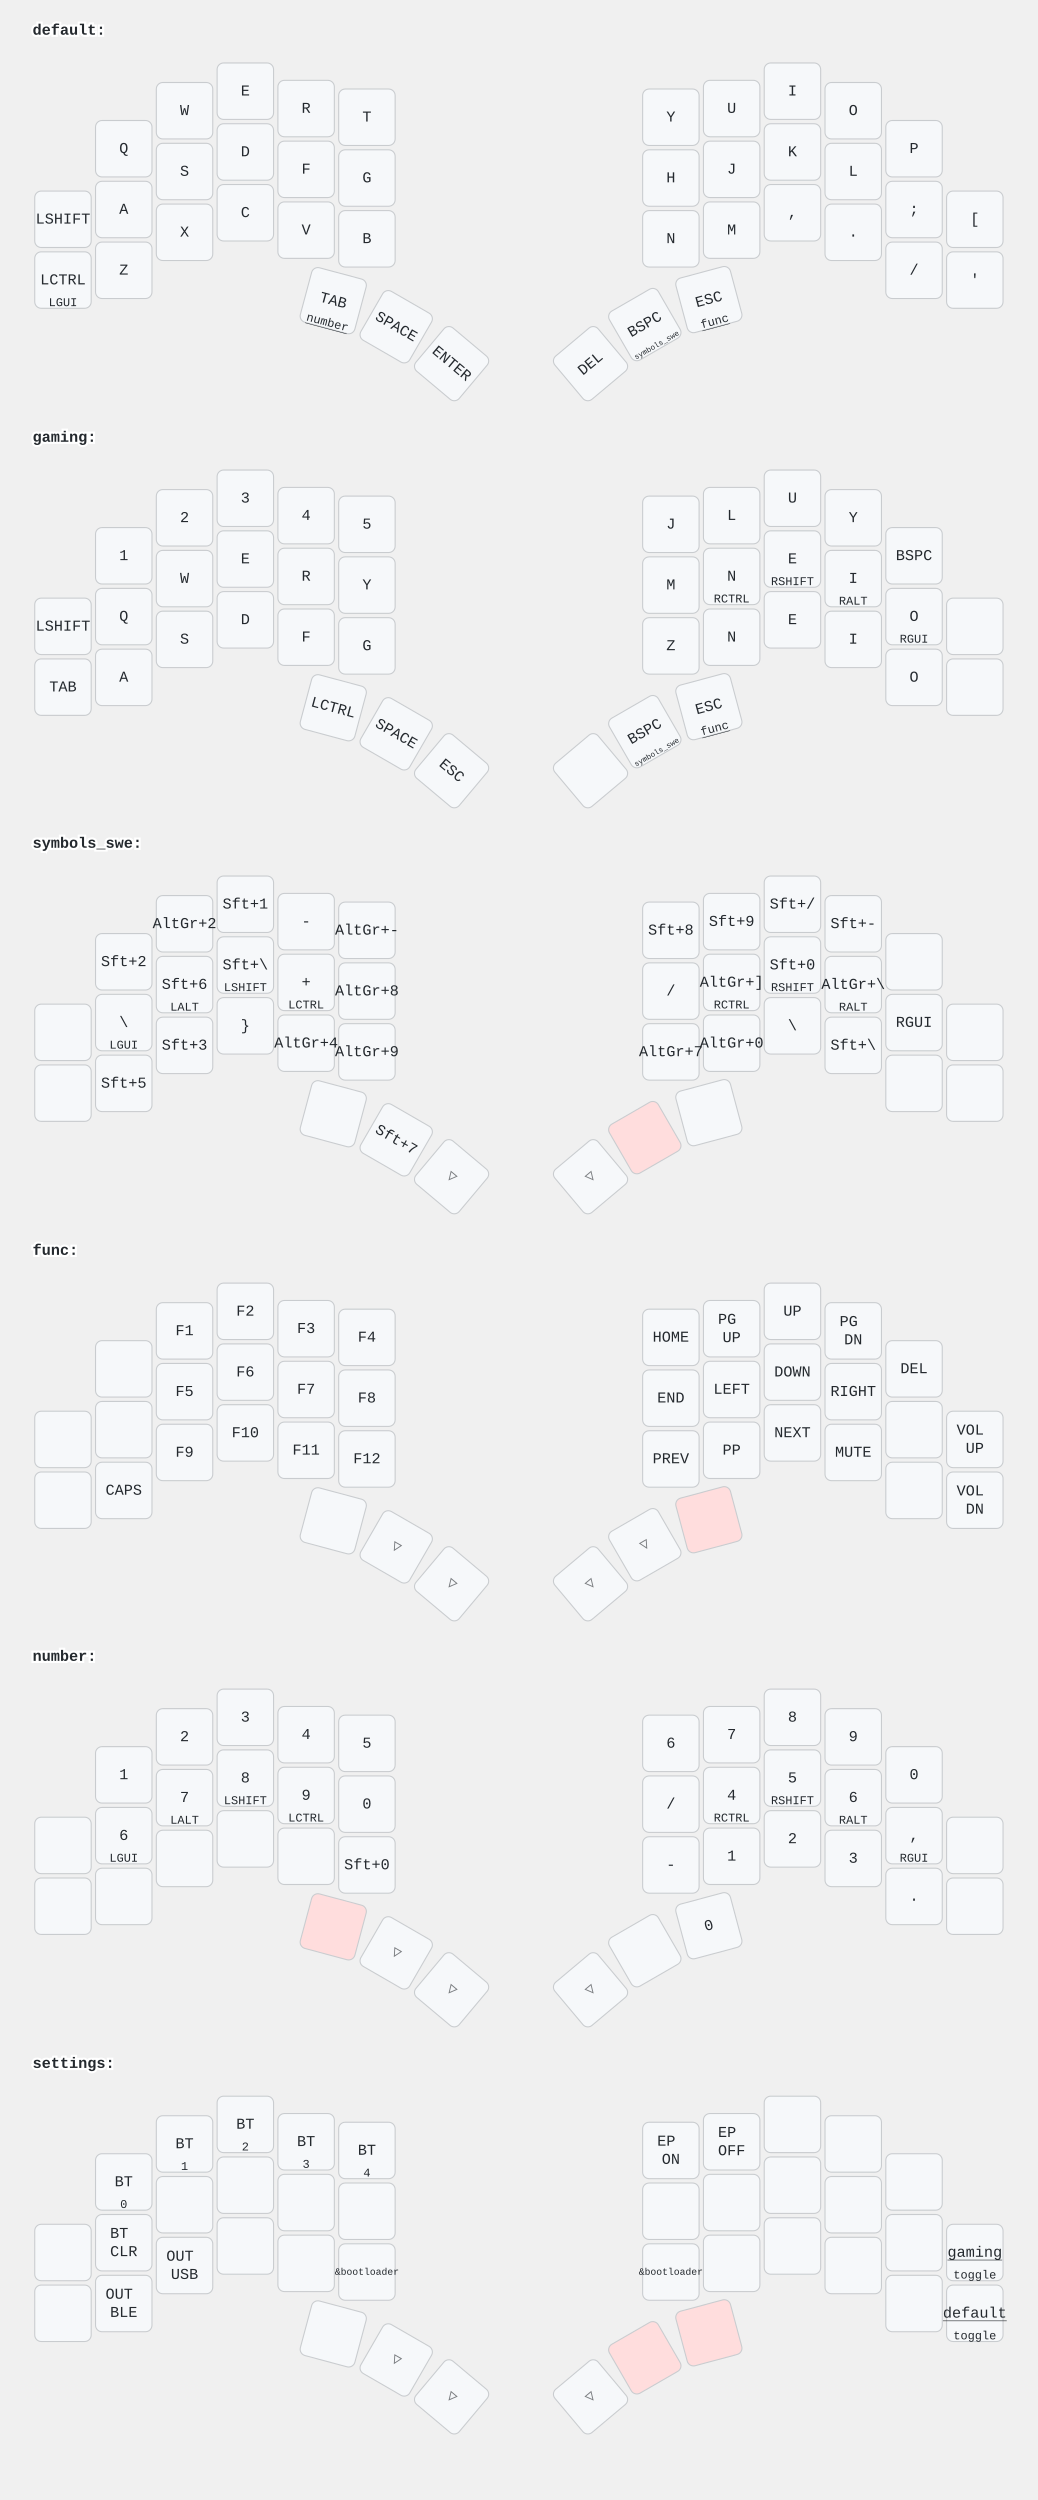
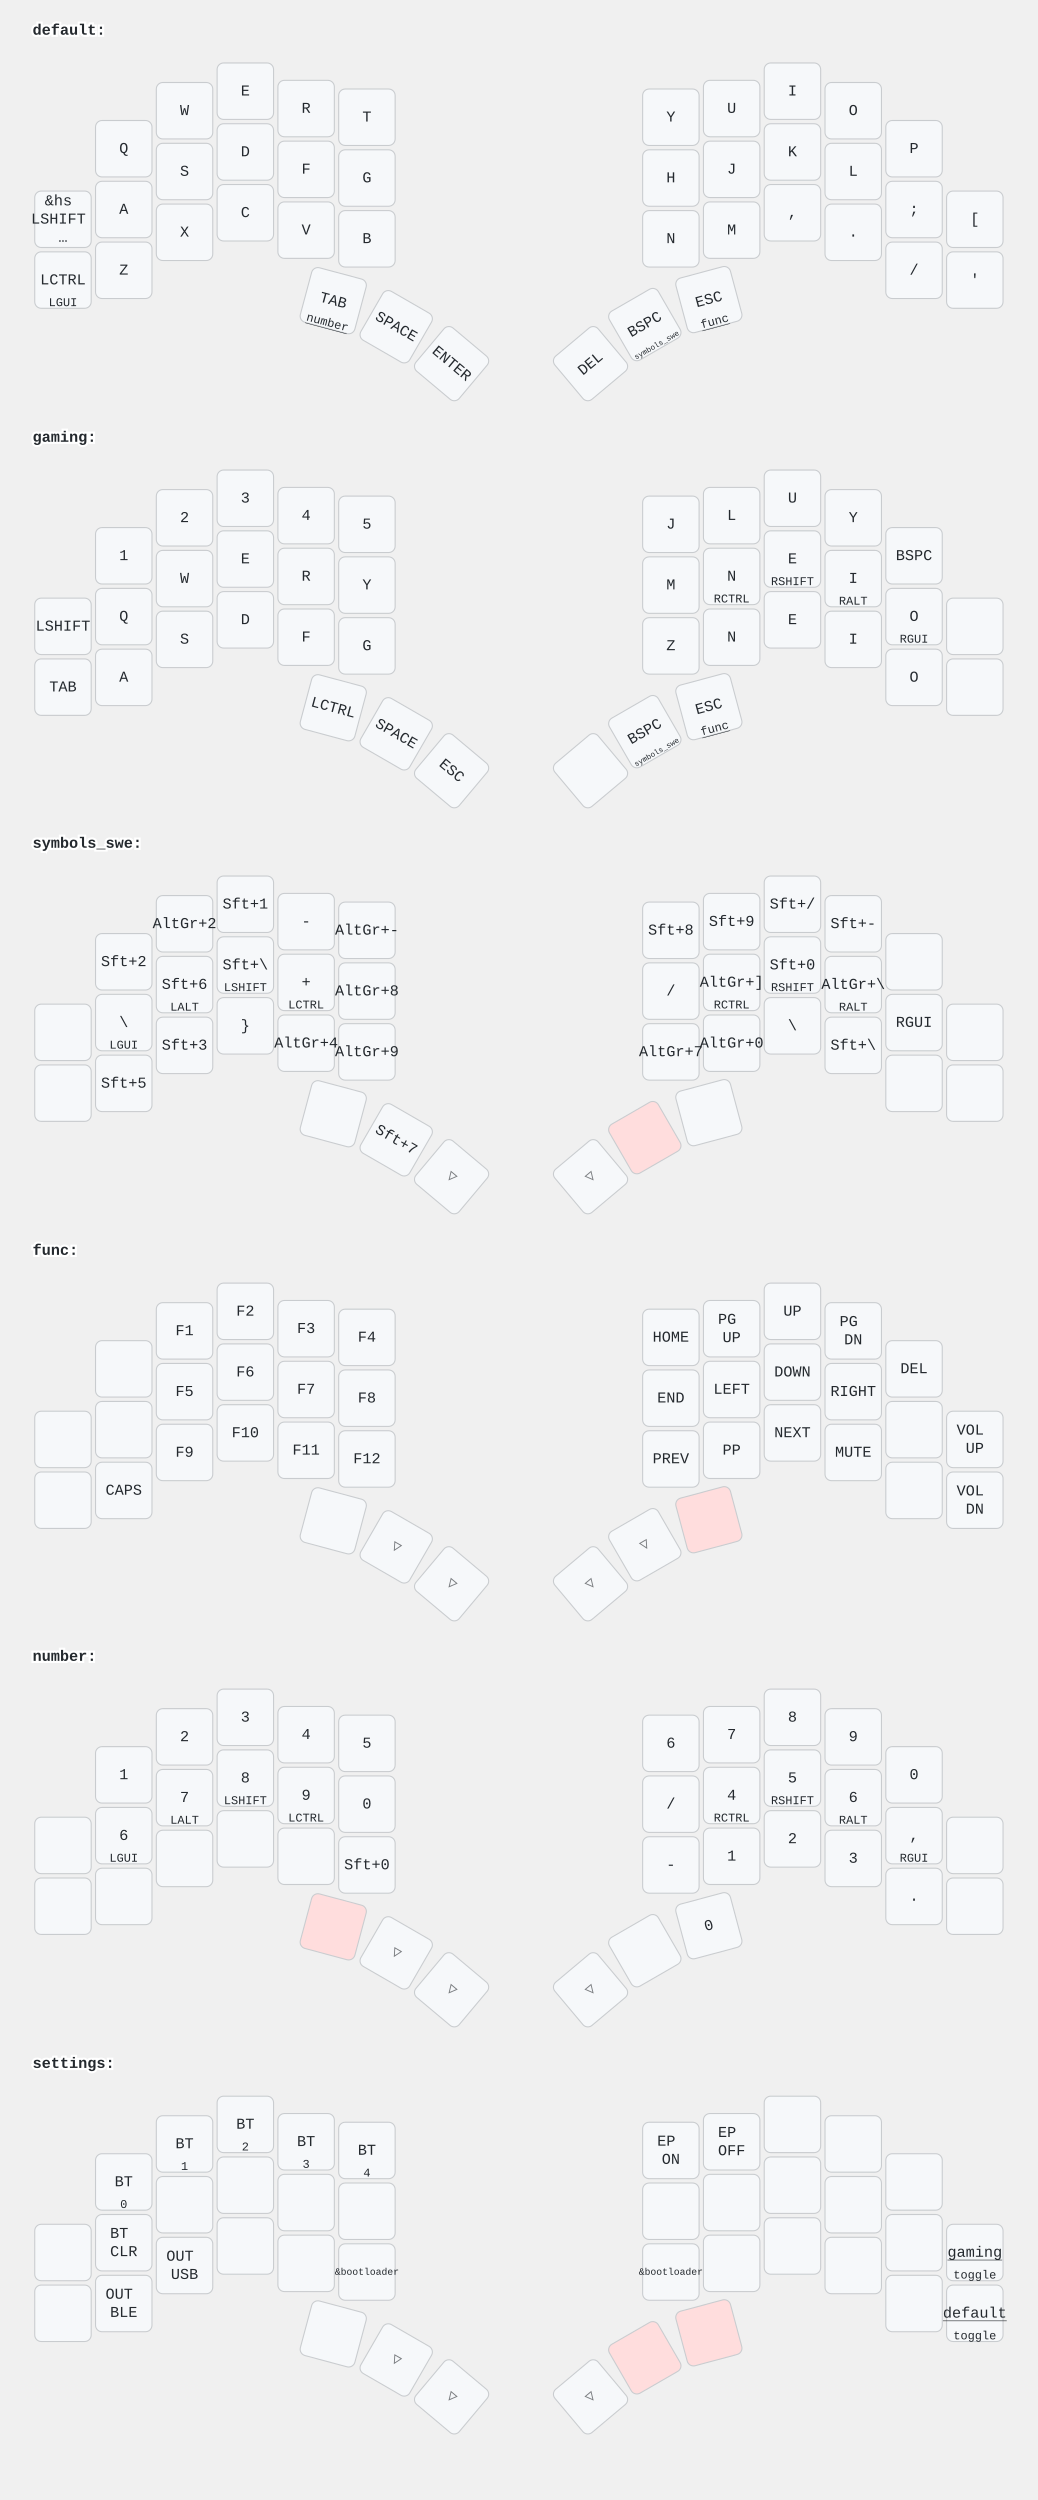
<svg xmlns="http://www.w3.org/2000/svg" width="956" height="2303" viewBox="0 0 956 2303" class="keymap">
  <style>/* inherit to force styles through use tags */
svg path {
    fill: inherit;
}

/* font and background color specifications */
svg.keymap {
    font-family: SFMono-Regular,Consolas,Liberation Mono,Menlo,monospace;
    font-size: 14px;
    font-kerning: normal;
    text-rendering: optimizeLegibility;
    fill: #24292e;
}

/* default key styling */
rect.key {
    fill: #f6f8fa;
}

rect.key, rect.combo {
    stroke: #c9cccf;
    stroke-width: 1;
}

/* default key side styling, only used is draw_key_sides is set */
rect.side {
    filter: brightness(90%);
}

/* color accent for combo boxes */
rect.combo, rect.combo-separate {
    fill: #cdf;
}

/* color accent for held keys */
rect.held, rect.combo.held {
    fill: #fdd;
}

/* color accent for ghost (optional) keys */
rect.ghost, rect.combo.ghost {
    stroke-dasharray: 4, 4;
    stroke-width: 2;
}

text {
    text-anchor: middle;
    dominant-baseline: middle;
}

/* styling for layer labels */
text.label {
    font-weight: bold;
    text-anchor: start;
    stroke: white;
    stroke-width: 4;
    paint-order: stroke;
}

/* styling for optional footer */
text.footer {
    text-anchor: end;
    dominant-baseline: auto;
    stroke: white;
    stroke-width: 4;
    paint-order: stroke;
}

/* styling for combo tap, and key non-tap label text */
text.combo, text.hold, text.shifted, text.left, text.right {
    font-size: 11px;
}

text.hold {
    text-anchor: middle;
    dominant-baseline: auto;
}

text.shifted {
    text-anchor: middle;
    dominant-baseline: hanging;
}

text.left {
    text-anchor: start;
}

text.right {
    text-anchor: end;
}

text.layer-activator {
    text-decoration: underline;
}

/* styling for hold/shifted label text in combo box */
text.combo.hold, text.combo.shifted, text.combo.left, text.combo.right {
    font-size: 8px;
}

/* lighter symbol for transparent keys */
text.trans {
    fill: #7b7e81;
}

/* styling for combo dendrons */
path.combo {
    stroke-width: 1;
    stroke: gray;
    fill: none;
}

/* Start Tabler Icons Cleanup */
/* cannot use height/width with glyphs */
.icon-tabler &gt; path {
    fill: inherit;
    stroke: inherit;
    stroke-width: 2;
}
/* hide tabler's default box */
.icon-tabler &gt; path[stroke="none"][fill="none"] {
    visibility: hidden;
}
/* End Tabler Icons Cleanup */
</style>
  <g transform="translate(30, 0)" class="layer-default">
    <text x="0" y="28" class="label" id="default">default:</text>
    <g transform="translate(0, 56)">
      <g transform="translate(84, 81)" class="key keypos-0">
        <rect rx="6" ry="6" x="-26" y="-26" width="52" height="52" class="key" />
        <text x="0" y="0" class="key tap">Q</text>
      </g>
      <g transform="translate(140, 46)" class="key keypos-1">
        <rect rx="6" ry="6" x="-26" y="-26" width="52" height="52" class="key" />
        <text x="0" y="0" class="key tap">W</text>
      </g>
      <g transform="translate(196, 28)" class="key keypos-2">
        <rect rx="6" ry="6" x="-26" y="-26" width="52" height="52" class="key" />
        <text x="0" y="0" class="key tap">E</text>
      </g>
      <g transform="translate(252, 44)" class="key keypos-3">
        <rect rx="6" ry="6" x="-26" y="-26" width="52" height="52" class="key" />
        <text x="0" y="0" class="key tap">R</text>
      </g>
      <g transform="translate(308, 52)" class="key keypos-4">
        <rect rx="6" ry="6" x="-26" y="-26" width="52" height="52" class="key" />
        <text x="0" y="0" class="key tap">T</text>
      </g>
      <g transform="translate(588, 52)" class="key keypos-5">
        <rect rx="6" ry="6" x="-26" y="-26" width="52" height="52" class="key" />
        <text x="0" y="0" class="key tap">Y</text>
      </g>
      <g transform="translate(644, 44)" class="key keypos-6">
        <rect rx="6" ry="6" x="-26" y="-26" width="52" height="52" class="key" />
        <text x="0" y="0" class="key tap">U</text>
      </g>
      <g transform="translate(700, 28)" class="key keypos-7">
        <rect rx="6" ry="6" x="-26" y="-26" width="52" height="52" class="key" />
        <text x="0" y="0" class="key tap">I</text>
      </g>
      <g transform="translate(756, 46)" class="key keypos-8">
        <rect rx="6" ry="6" x="-26" y="-26" width="52" height="52" class="key" />
        <text x="0" y="0" class="key tap">O</text>
      </g>
      <g transform="translate(812, 81)" class="key keypos-9">
        <rect rx="6" ry="6" x="-26" y="-26" width="52" height="52" class="key" />
        <text x="0" y="0" class="key tap">P</text>
      </g>
      <g transform="translate(28, 146)" class="key keypos-10">
        <rect rx="6" ry="6" x="-26" y="-26" width="52" height="52" class="key" />
-         <text x="0" y="0" class="key tap">LSHIFT</text>
+         <text x="0" y="0" class="key tap">
+           <tspan x="0" dy="-1.2em">&amp;hs</tspan>
+           <tspan x="0" dy="1.2em">LSHIFT</tspan>
+           <tspan x="0" dy="1.2em">…</tspan>
+         </text>
      </g>
      <g transform="translate(84, 137)" class="key keypos-11">
        <rect rx="6" ry="6" x="-26" y="-26" width="52" height="52" class="key" />
        <text x="0" y="0" class="key tap">A</text>
      </g>
      <g transform="translate(140, 102)" class="key keypos-12">
        <rect rx="6" ry="6" x="-26" y="-26" width="52" height="52" class="key" />
        <text x="0" y="0" class="key tap">S</text>
      </g>
      <g transform="translate(196, 84)" class="key keypos-13">
        <rect rx="6" ry="6" x="-26" y="-26" width="52" height="52" class="key" />
        <text x="0" y="0" class="key tap">D</text>
      </g>
      <g transform="translate(252, 100)" class="key keypos-14">
        <rect rx="6" ry="6" x="-26" y="-26" width="52" height="52" class="key" />
        <text x="0" y="0" class="key tap">F</text>
      </g>
      <g transform="translate(308, 108)" class="key keypos-15">
        <rect rx="6" ry="6" x="-26" y="-26" width="52" height="52" class="key" />
        <text x="0" y="0" class="key tap">G</text>
      </g>
      <g transform="translate(588, 108)" class="key keypos-16">
        <rect rx="6" ry="6" x="-26" y="-26" width="52" height="52" class="key" />
        <text x="0" y="0" class="key tap">H</text>
      </g>
      <g transform="translate(644, 100)" class="key keypos-17">
        <rect rx="6" ry="6" x="-26" y="-26" width="52" height="52" class="key" />
        <text x="0" y="0" class="key tap">J</text>
      </g>
      <g transform="translate(700, 84)" class="key keypos-18">
        <rect rx="6" ry="6" x="-26" y="-26" width="52" height="52" class="key" />
        <text x="0" y="0" class="key tap">K</text>
      </g>
      <g transform="translate(756, 102)" class="key keypos-19">
        <rect rx="6" ry="6" x="-26" y="-26" width="52" height="52" class="key" />
        <text x="0" y="0" class="key tap">L</text>
      </g>
      <g transform="translate(812, 137)" class="key keypos-20">
        <rect rx="6" ry="6" x="-26" y="-26" width="52" height="52" class="key" />
        <text x="0" y="0" class="key tap">;</text>
      </g>
      <g transform="translate(868, 146)" class="key keypos-21">
        <rect rx="6" ry="6" x="-26" y="-26" width="52" height="52" class="key" />
        <text x="0" y="0" class="key tap">[</text>
      </g>
      <g transform="translate(28, 202)" class="key keypos-22">
        <rect rx="6" ry="6" x="-26" y="-26" width="52" height="52" class="key" />
        <text x="0" y="0" class="key tap">LCTRL</text>
        <text x="0" y="24" class="key hold">LGUI</text>
      </g>
      <g transform="translate(84, 193)" class="key keypos-23">
        <rect rx="6" ry="6" x="-26" y="-26" width="52" height="52" class="key" />
        <text x="0" y="0" class="key tap">Z</text>
      </g>
      <g transform="translate(140, 158)" class="key keypos-24">
        <rect rx="6" ry="6" x="-26" y="-26" width="52" height="52" class="key" />
        <text x="0" y="0" class="key tap">X</text>
      </g>
      <g transform="translate(196, 140)" class="key keypos-25">
        <rect rx="6" ry="6" x="-26" y="-26" width="52" height="52" class="key" />
        <text x="0" y="0" class="key tap">C</text>
      </g>
      <g transform="translate(252, 156)" class="key keypos-26">
        <rect rx="6" ry="6" x="-26" y="-26" width="52" height="52" class="key" />
        <text x="0" y="0" class="key tap">V</text>
      </g>
      <g transform="translate(308, 164)" class="key keypos-27">
        <rect rx="6" ry="6" x="-26" y="-26" width="52" height="52" class="key" />
        <text x="0" y="0" class="key tap">B</text>
      </g>
      <g transform="translate(588, 164)" class="key keypos-28">
        <rect rx="6" ry="6" x="-26" y="-26" width="52" height="52" class="key" />
        <text x="0" y="0" class="key tap">N</text>
      </g>
      <g transform="translate(644, 156)" class="key keypos-29">
        <rect rx="6" ry="6" x="-26" y="-26" width="52" height="52" class="key" />
        <text x="0" y="0" class="key tap">M</text>
      </g>
      <g transform="translate(700, 140)" class="key keypos-30">
        <rect rx="6" ry="6" x="-26" y="-26" width="52" height="52" class="key" />
        <text x="0" y="0" class="key tap">,</text>
      </g>
      <g transform="translate(756, 158)" class="key keypos-31">
        <rect rx="6" ry="6" x="-26" y="-26" width="52" height="52" class="key" />
        <text x="0" y="0" class="key tap">.</text>
      </g>
      <g transform="translate(812, 193)" class="key keypos-32">
        <rect rx="6" ry="6" x="-26" y="-26" width="52" height="52" class="key" />
        <text x="0" y="0" class="key tap">/</text>
      </g>
      <g transform="translate(868, 202)" class="key keypos-33">
        <rect rx="6" ry="6" x="-26" y="-26" width="52" height="52" class="key" />
        <text x="0" y="0" class="key tap">'</text>
      </g>
      <g transform="translate(277, 221) rotate(15.0)" class="key keypos-34">
        <rect rx="6" ry="6" x="-26" y="-26" width="52" height="52" class="key" />
        <text x="0" y="0" class="key tap">TAB</text>
        <a href="#number">
          <text x="0" y="24" class="key hold layer-activator">number</text>
        </a>
      </g>
      <g transform="translate(335, 245) rotate(30.0)" class="key keypos-35">
        <rect rx="6" ry="6" x="-26" y="-26" width="52" height="52" class="key" />
        <text x="0" y="0" class="key tap">SPACE</text>
      </g>
      <g transform="translate(386, 279) rotate(40.0)" class="key keypos-36">
        <rect rx="6" ry="6" x="-26" y="-26" width="52" height="52" class="key" />
        <text x="0" y="0" class="key tap">ENTER</text>
      </g>
      <g transform="translate(514, 279) rotate(-40.0)" class="key keypos-37">
        <rect rx="6" ry="6" x="-26" y="-26" width="52" height="52" class="key" />
        <text x="0" y="0" class="key tap">DEL</text>
      </g>
      <g transform="translate(564, 243) rotate(-30.0)" class="key keypos-38">
        <rect rx="6" ry="6" x="-26" y="-26" width="52" height="52" class="key" />
        <text x="0" y="0" class="key tap">BSPC</text>
        <a href="#symbols_swe">
          <text x="0" y="24" class="key hold layer-activator">
            <tspan style="font-size: 64%">symbols_swe</tspan>
          </text>
        </a>
      </g>
      <g transform="translate(623, 220) rotate(-15.0)" class="key keypos-39">
        <rect rx="6" ry="6" x="-26" y="-26" width="52" height="52" class="key" />
        <text x="0" y="0" class="key tap">ESC</text>
        <a href="#func">
          <text x="0" y="24" class="key hold layer-activator">func</text>
        </a>
      </g>
    </g>
  </g>
  <g transform="translate(30, 375)" class="layer-gaming">
    <text x="0" y="28" class="label" id="gaming">gaming:</text>
    <g transform="translate(0, 56)">
      <g transform="translate(84, 81)" class="key keypos-0">
        <rect rx="6" ry="6" x="-26" y="-26" width="52" height="52" class="key" />
        <text x="0" y="0" class="key tap">1</text>
      </g>
      <g transform="translate(140, 46)" class="key keypos-1">
        <rect rx="6" ry="6" x="-26" y="-26" width="52" height="52" class="key" />
        <text x="0" y="0" class="key tap">2</text>
      </g>
      <g transform="translate(196, 28)" class="key keypos-2">
        <rect rx="6" ry="6" x="-26" y="-26" width="52" height="52" class="key" />
        <text x="0" y="0" class="key tap">3</text>
      </g>
      <g transform="translate(252, 44)" class="key keypos-3">
        <rect rx="6" ry="6" x="-26" y="-26" width="52" height="52" class="key" />
        <text x="0" y="0" class="key tap">4</text>
      </g>
      <g transform="translate(308, 52)" class="key keypos-4">
        <rect rx="6" ry="6" x="-26" y="-26" width="52" height="52" class="key" />
        <text x="0" y="0" class="key tap">5</text>
      </g>
      <g transform="translate(588, 52)" class="key keypos-5">
        <rect rx="6" ry="6" x="-26" y="-26" width="52" height="52" class="key" />
        <text x="0" y="0" class="key tap">J</text>
      </g>
      <g transform="translate(644, 44)" class="key keypos-6">
        <rect rx="6" ry="6" x="-26" y="-26" width="52" height="52" class="key" />
        <text x="0" y="0" class="key tap">L</text>
      </g>
      <g transform="translate(700, 28)" class="key keypos-7">
        <rect rx="6" ry="6" x="-26" y="-26" width="52" height="52" class="key" />
        <text x="0" y="0" class="key tap">U</text>
      </g>
      <g transform="translate(756, 46)" class="key keypos-8">
        <rect rx="6" ry="6" x="-26" y="-26" width="52" height="52" class="key" />
        <text x="0" y="0" class="key tap">Y</text>
      </g>
      <g transform="translate(812, 81)" class="key keypos-9">
        <rect rx="6" ry="6" x="-26" y="-26" width="52" height="52" class="key" />
        <text x="0" y="0" class="key tap">BSPC</text>
      </g>
      <g transform="translate(28, 146)" class="key keypos-10">
        <rect rx="6" ry="6" x="-26" y="-26" width="52" height="52" class="key" />
        <text x="0" y="0" class="key tap">LSHIFT</text>
      </g>
      <g transform="translate(84, 137)" class="key keypos-11">
        <rect rx="6" ry="6" x="-26" y="-26" width="52" height="52" class="key" />
        <text x="0" y="0" class="key tap">Q</text>
      </g>
      <g transform="translate(140, 102)" class="key keypos-12">
        <rect rx="6" ry="6" x="-26" y="-26" width="52" height="52" class="key" />
        <text x="0" y="0" class="key tap">W</text>
      </g>
      <g transform="translate(196, 84)" class="key keypos-13">
        <rect rx="6" ry="6" x="-26" y="-26" width="52" height="52" class="key" />
        <text x="0" y="0" class="key tap">E</text>
      </g>
      <g transform="translate(252, 100)" class="key keypos-14">
        <rect rx="6" ry="6" x="-26" y="-26" width="52" height="52" class="key" />
        <text x="0" y="0" class="key tap">R</text>
      </g>
      <g transform="translate(308, 108)" class="key keypos-15">
        <rect rx="6" ry="6" x="-26" y="-26" width="52" height="52" class="key" />
        <text x="0" y="0" class="key tap">Y</text>
      </g>
      <g transform="translate(588, 108)" class="key keypos-16">
        <rect rx="6" ry="6" x="-26" y="-26" width="52" height="52" class="key" />
        <text x="0" y="0" class="key tap">M</text>
      </g>
      <g transform="translate(644, 100)" class="key keypos-17">
        <rect rx="6" ry="6" x="-26" y="-26" width="52" height="52" class="key" />
        <text x="0" y="0" class="key tap">N</text>
        <text x="0" y="24" class="key hold">RCTRL</text>
      </g>
      <g transform="translate(700, 84)" class="key keypos-18">
        <rect rx="6" ry="6" x="-26" y="-26" width="52" height="52" class="key" />
        <text x="0" y="0" class="key tap">E</text>
        <text x="0" y="24" class="key hold">RSHIFT</text>
      </g>
      <g transform="translate(756, 102)" class="key keypos-19">
        <rect rx="6" ry="6" x="-26" y="-26" width="52" height="52" class="key" />
        <text x="0" y="0" class="key tap">I</text>
        <text x="0" y="24" class="key hold">RALT</text>
      </g>
      <g transform="translate(812, 137)" class="key keypos-20">
        <rect rx="6" ry="6" x="-26" y="-26" width="52" height="52" class="key" />
        <text x="0" y="0" class="key tap">O</text>
        <text x="0" y="24" class="key hold">RGUI</text>
      </g>
      <g transform="translate(868, 146)" class="key keypos-21">
        <rect rx="6" ry="6" x="-26" y="-26" width="52" height="52" class="key" />
      </g>
      <g transform="translate(28, 202)" class="key keypos-22">
        <rect rx="6" ry="6" x="-26" y="-26" width="52" height="52" class="key" />
        <text x="0" y="0" class="key tap">TAB</text>
      </g>
      <g transform="translate(84, 193)" class="key keypos-23">
        <rect rx="6" ry="6" x="-26" y="-26" width="52" height="52" class="key" />
        <text x="0" y="0" class="key tap">A</text>
      </g>
      <g transform="translate(140, 158)" class="key keypos-24">
        <rect rx="6" ry="6" x="-26" y="-26" width="52" height="52" class="key" />
        <text x="0" y="0" class="key tap">S</text>
      </g>
      <g transform="translate(196, 140)" class="key keypos-25">
        <rect rx="6" ry="6" x="-26" y="-26" width="52" height="52" class="key" />
        <text x="0" y="0" class="key tap">D</text>
      </g>
      <g transform="translate(252, 156)" class="key keypos-26">
        <rect rx="6" ry="6" x="-26" y="-26" width="52" height="52" class="key" />
        <text x="0" y="0" class="key tap">F</text>
      </g>
      <g transform="translate(308, 164)" class="key keypos-27">
        <rect rx="6" ry="6" x="-26" y="-26" width="52" height="52" class="key" />
        <text x="0" y="0" class="key tap">G</text>
      </g>
      <g transform="translate(588, 164)" class="key keypos-28">
        <rect rx="6" ry="6" x="-26" y="-26" width="52" height="52" class="key" />
        <text x="0" y="0" class="key tap">Z</text>
      </g>
      <g transform="translate(644, 156)" class="key keypos-29">
        <rect rx="6" ry="6" x="-26" y="-26" width="52" height="52" class="key" />
        <text x="0" y="0" class="key tap">N</text>
      </g>
      <g transform="translate(700, 140)" class="key keypos-30">
        <rect rx="6" ry="6" x="-26" y="-26" width="52" height="52" class="key" />
        <text x="0" y="0" class="key tap">E</text>
      </g>
      <g transform="translate(756, 158)" class="key keypos-31">
        <rect rx="6" ry="6" x="-26" y="-26" width="52" height="52" class="key" />
        <text x="0" y="0" class="key tap">I</text>
      </g>
      <g transform="translate(812, 193)" class="key keypos-32">
        <rect rx="6" ry="6" x="-26" y="-26" width="52" height="52" class="key" />
        <text x="0" y="0" class="key tap">O</text>
      </g>
      <g transform="translate(868, 202)" class="key keypos-33">
        <rect rx="6" ry="6" x="-26" y="-26" width="52" height="52" class="key" />
      </g>
      <g transform="translate(277, 221) rotate(15.0)" class="key keypos-34">
        <rect rx="6" ry="6" x="-26" y="-26" width="52" height="52" class="key" />
        <text x="0" y="0" class="key tap">LCTRL</text>
      </g>
      <g transform="translate(335, 245) rotate(30.0)" class="key keypos-35">
        <rect rx="6" ry="6" x="-26" y="-26" width="52" height="52" class="key" />
        <text x="0" y="0" class="key tap">SPACE</text>
      </g>
      <g transform="translate(386, 279) rotate(40.0)" class="key keypos-36">
        <rect rx="6" ry="6" x="-26" y="-26" width="52" height="52" class="key" />
        <text x="0" y="0" class="key tap">ESC</text>
      </g>
      <g transform="translate(514, 279) rotate(-40.0)" class="key keypos-37">
        <rect rx="6" ry="6" x="-26" y="-26" width="52" height="52" class="key" />
      </g>
      <g transform="translate(564, 243) rotate(-30.0)" class="key keypos-38">
        <rect rx="6" ry="6" x="-26" y="-26" width="52" height="52" class="key" />
        <text x="0" y="0" class="key tap">BSPC</text>
        <a href="#symbols_swe">
          <text x="0" y="24" class="key hold layer-activator">
            <tspan style="font-size: 64%">symbols_swe</tspan>
          </text>
        </a>
      </g>
      <g transform="translate(623, 220) rotate(-15.0)" class="key keypos-39">
        <rect rx="6" ry="6" x="-26" y="-26" width="52" height="52" class="key" />
        <text x="0" y="0" class="key tap">ESC</text>
        <a href="#func">
          <text x="0" y="24" class="key hold layer-activator">func</text>
        </a>
      </g>
    </g>
  </g>
  <g transform="translate(30, 749)" class="layer-symbols_swe">
    <text x="0" y="28" class="label" id="symbols_swe">symbols_swe:</text>
    <g transform="translate(0, 56)">
      <g transform="translate(84, 81)" class="key keypos-0">
        <rect rx="6" ry="6" x="-26" y="-26" width="52" height="52" class="key" />
        <text x="0" y="0" class="key tap">Sft+2</text>
      </g>
      <g transform="translate(140, 46)" class="key keypos-1">
        <rect rx="6" ry="6" x="-26" y="-26" width="52" height="52" class="key" />
        <text x="0" y="0" class="key tap">AltGr+2</text>
      </g>
      <g transform="translate(196, 28)" class="key keypos-2">
        <rect rx="6" ry="6" x="-26" y="-26" width="52" height="52" class="key" />
        <text x="0" y="0" class="key tap">Sft+1</text>
      </g>
      <g transform="translate(252, 44)" class="key keypos-3">
        <rect rx="6" ry="6" x="-26" y="-26" width="52" height="52" class="key" />
        <text x="0" y="0" class="key tap">-</text>
      </g>
      <g transform="translate(308, 52)" class="key keypos-4">
        <rect rx="6" ry="6" x="-26" y="-26" width="52" height="52" class="key" />
        <text x="0" y="0" class="key tap">AltGr+-</text>
      </g>
      <g transform="translate(588, 52)" class="key keypos-5">
        <rect rx="6" ry="6" x="-26" y="-26" width="52" height="52" class="key" />
        <text x="0" y="0" class="key tap">Sft+8</text>
      </g>
      <g transform="translate(644, 44)" class="key keypos-6">
        <rect rx="6" ry="6" x="-26" y="-26" width="52" height="52" class="key" />
        <text x="0" y="0" class="key tap">Sft+9</text>
      </g>
      <g transform="translate(700, 28)" class="key keypos-7">
        <rect rx="6" ry="6" x="-26" y="-26" width="52" height="52" class="key" />
        <text x="0" y="0" class="key tap">Sft+/</text>
      </g>
      <g transform="translate(756, 46)" class="key keypos-8">
        <rect rx="6" ry="6" x="-26" y="-26" width="52" height="52" class="key" />
        <text x="0" y="0" class="key tap">Sft+-</text>
      </g>
      <g transform="translate(812, 81)" class="key keypos-9">
        <rect rx="6" ry="6" x="-26" y="-26" width="52" height="52" class="key" />
      </g>
      <g transform="translate(28, 146)" class="key keypos-10">
        <rect rx="6" ry="6" x="-26" y="-26" width="52" height="52" class="key" />
      </g>
      <g transform="translate(84, 137)" class="key keypos-11">
        <rect rx="6" ry="6" x="-26" y="-26" width="52" height="52" class="key" />
        <text x="0" y="0" class="key tap">\</text>
        <text x="0" y="24" class="key hold">LGUI</text>
      </g>
      <g transform="translate(140, 102)" class="key keypos-12">
        <rect rx="6" ry="6" x="-26" y="-26" width="52" height="52" class="key" />
        <text x="0" y="0" class="key tap">Sft+6</text>
        <text x="0" y="24" class="key hold">LALT</text>
      </g>
      <g transform="translate(196, 84)" class="key keypos-13">
        <rect rx="6" ry="6" x="-26" y="-26" width="52" height="52" class="key" />
        <text x="0" y="0" class="key tap">Sft+\</text>
        <text x="0" y="24" class="key hold">LSHIFT</text>
      </g>
      <g transform="translate(252, 100)" class="key keypos-14">
        <rect rx="6" ry="6" x="-26" y="-26" width="52" height="52" class="key" />
        <text x="0" y="0" class="key tap">+</text>
        <text x="0" y="24" class="key hold">LCTRL</text>
      </g>
      <g transform="translate(308, 108)" class="key keypos-15">
        <rect rx="6" ry="6" x="-26" y="-26" width="52" height="52" class="key" />
        <text x="0" y="0" class="key tap">AltGr+8</text>
      </g>
      <g transform="translate(588, 108)" class="key keypos-16">
        <rect rx="6" ry="6" x="-26" y="-26" width="52" height="52" class="key" />
        <text x="0" y="0" class="key tap">/</text>
      </g>
      <g transform="translate(644, 100)" class="key keypos-17">
        <rect rx="6" ry="6" x="-26" y="-26" width="52" height="52" class="key" />
        <text x="0" y="0" class="key tap">AltGr+]</text>
        <text x="0" y="24" class="key hold">RCTRL</text>
      </g>
      <g transform="translate(700, 84)" class="key keypos-18">
        <rect rx="6" ry="6" x="-26" y="-26" width="52" height="52" class="key" />
        <text x="0" y="0" class="key tap">Sft+0</text>
        <text x="0" y="24" class="key hold">RSHIFT</text>
      </g>
      <g transform="translate(756, 102)" class="key keypos-19">
        <rect rx="6" ry="6" x="-26" y="-26" width="52" height="52" class="key" />
        <text x="0" y="0" class="key tap">AltGr+\</text>
        <text x="0" y="24" class="key hold">RALT</text>
      </g>
      <g transform="translate(812, 137)" class="key keypos-20">
        <rect rx="6" ry="6" x="-26" y="-26" width="52" height="52" class="key" />
        <text x="0" y="0" class="key tap">RGUI</text>
      </g>
      <g transform="translate(868, 146)" class="key keypos-21">
        <rect rx="6" ry="6" x="-26" y="-26" width="52" height="52" class="key" />
      </g>
      <g transform="translate(28, 202)" class="key keypos-22">
        <rect rx="6" ry="6" x="-26" y="-26" width="52" height="52" class="key" />
      </g>
      <g transform="translate(84, 193)" class="key keypos-23">
        <rect rx="6" ry="6" x="-26" y="-26" width="52" height="52" class="key" />
        <text x="0" y="0" class="key tap">Sft+5</text>
      </g>
      <g transform="translate(140, 158)" class="key keypos-24">
        <rect rx="6" ry="6" x="-26" y="-26" width="52" height="52" class="key" />
        <text x="0" y="0" class="key tap">Sft+3</text>
      </g>
      <g transform="translate(196, 140)" class="key keypos-25">
        <rect rx="6" ry="6" x="-26" y="-26" width="52" height="52" class="key" />
        <text x="0" y="0" class="key tap">}</text>
      </g>
      <g transform="translate(252, 156)" class="key keypos-26">
        <rect rx="6" ry="6" x="-26" y="-26" width="52" height="52" class="key" />
        <text x="0" y="0" class="key tap">AltGr+4</text>
      </g>
      <g transform="translate(308, 164)" class="key keypos-27">
        <rect rx="6" ry="6" x="-26" y="-26" width="52" height="52" class="key" />
        <text x="0" y="0" class="key tap">AltGr+9</text>
      </g>
      <g transform="translate(588, 164)" class="key keypos-28">
        <rect rx="6" ry="6" x="-26" y="-26" width="52" height="52" class="key" />
        <text x="0" y="0" class="key tap">AltGr+7</text>
      </g>
      <g transform="translate(644, 156)" class="key keypos-29">
        <rect rx="6" ry="6" x="-26" y="-26" width="52" height="52" class="key" />
        <text x="0" y="0" class="key tap">AltGr+0</text>
      </g>
      <g transform="translate(700, 140)" class="key keypos-30">
        <rect rx="6" ry="6" x="-26" y="-26" width="52" height="52" class="key" />
        <text x="0" y="0" class="key tap">\</text>
      </g>
      <g transform="translate(756, 158)" class="key keypos-31">
        <rect rx="6" ry="6" x="-26" y="-26" width="52" height="52" class="key" />
        <text x="0" y="0" class="key tap">Sft+\</text>
      </g>
      <g transform="translate(812, 193)" class="key keypos-32">
        <rect rx="6" ry="6" x="-26" y="-26" width="52" height="52" class="key" />
      </g>
      <g transform="translate(868, 202)" class="key keypos-33">
        <rect rx="6" ry="6" x="-26" y="-26" width="52" height="52" class="key" />
      </g>
      <g transform="translate(277, 221) rotate(15.0)" class="key keypos-34">
        <rect rx="6" ry="6" x="-26" y="-26" width="52" height="52" class="key" />
      </g>
      <g transform="translate(335, 245) rotate(30.0)" class="key keypos-35">
        <rect rx="6" ry="6" x="-26" y="-26" width="52" height="52" class="key" />
        <text x="0" y="0" class="key tap">Sft+7</text>
      </g>
      <g transform="translate(386, 279) rotate(40.0)" class="key trans keypos-36">
        <rect rx="6" ry="6" x="-26" y="-26" width="52" height="52" class="key trans" />
        <text x="0" y="0" class="key trans tap">▽</text>
      </g>
      <g transform="translate(514, 279) rotate(-40.0)" class="key trans keypos-37">
        <rect rx="6" ry="6" x="-26" y="-26" width="52" height="52" class="key trans" />
        <text x="0" y="0" class="key trans tap">▽</text>
      </g>
      <g transform="translate(564, 243) rotate(-30.0)" class="key held keypos-38">
        <rect rx="6" ry="6" x="-26" y="-26" width="52" height="52" class="key held" />
      </g>
      <g transform="translate(623, 220) rotate(-15.0)" class="key keypos-39">
        <rect rx="6" ry="6" x="-26" y="-26" width="52" height="52" class="key" />
      </g>
    </g>
  </g>
  <g transform="translate(30, 1124)" class="layer-func">
    <text x="0" y="28" class="label" id="func">func:</text>
    <g transform="translate(0, 56)">
      <g transform="translate(84, 81)" class="key keypos-0">
        <rect rx="6" ry="6" x="-26" y="-26" width="52" height="52" class="key" />
      </g>
      <g transform="translate(140, 46)" class="key keypos-1">
        <rect rx="6" ry="6" x="-26" y="-26" width="52" height="52" class="key" />
        <text x="0" y="0" class="key tap">F1</text>
      </g>
      <g transform="translate(196, 28)" class="key keypos-2">
        <rect rx="6" ry="6" x="-26" y="-26" width="52" height="52" class="key" />
        <text x="0" y="0" class="key tap">F2</text>
      </g>
      <g transform="translate(252, 44)" class="key keypos-3">
        <rect rx="6" ry="6" x="-26" y="-26" width="52" height="52" class="key" />
        <text x="0" y="0" class="key tap">F3</text>
      </g>
      <g transform="translate(308, 52)" class="key keypos-4">
        <rect rx="6" ry="6" x="-26" y="-26" width="52" height="52" class="key" />
        <text x="0" y="0" class="key tap">F4</text>
      </g>
      <g transform="translate(588, 52)" class="key keypos-5">
        <rect rx="6" ry="6" x="-26" y="-26" width="52" height="52" class="key" />
        <text x="0" y="0" class="key tap">HOME</text>
      </g>
      <g transform="translate(644, 44)" class="key keypos-6">
        <rect rx="6" ry="6" x="-26" y="-26" width="52" height="52" class="key" />
        <text x="0" y="0" class="key tap">
          <tspan x="0" dy="-0.6em">PG</tspan>
          <tspan x="0" dy="1.2em">UP</tspan>
        </text>
      </g>
      <g transform="translate(700, 28)" class="key keypos-7">
        <rect rx="6" ry="6" x="-26" y="-26" width="52" height="52" class="key" />
        <text x="0" y="0" class="key tap">UP</text>
      </g>
      <g transform="translate(756, 46)" class="key keypos-8">
        <rect rx="6" ry="6" x="-26" y="-26" width="52" height="52" class="key" />
        <text x="0" y="0" class="key tap">
          <tspan x="0" dy="-0.6em">PG</tspan>
          <tspan x="0" dy="1.2em">DN</tspan>
        </text>
      </g>
      <g transform="translate(812, 81)" class="key keypos-9">
        <rect rx="6" ry="6" x="-26" y="-26" width="52" height="52" class="key" />
        <text x="0" y="0" class="key tap">DEL</text>
      </g>
      <g transform="translate(28, 146)" class="key keypos-10">
        <rect rx="6" ry="6" x="-26" y="-26" width="52" height="52" class="key" />
      </g>
      <g transform="translate(84, 137)" class="key keypos-11">
        <rect rx="6" ry="6" x="-26" y="-26" width="52" height="52" class="key" />
      </g>
      <g transform="translate(140, 102)" class="key keypos-12">
        <rect rx="6" ry="6" x="-26" y="-26" width="52" height="52" class="key" />
        <text x="0" y="0" class="key tap">F5</text>
      </g>
      <g transform="translate(196, 84)" class="key keypos-13">
        <rect rx="6" ry="6" x="-26" y="-26" width="52" height="52" class="key" />
        <text x="0" y="0" class="key tap">F6</text>
      </g>
      <g transform="translate(252, 100)" class="key keypos-14">
        <rect rx="6" ry="6" x="-26" y="-26" width="52" height="52" class="key" />
        <text x="0" y="0" class="key tap">F7</text>
      </g>
      <g transform="translate(308, 108)" class="key keypos-15">
        <rect rx="6" ry="6" x="-26" y="-26" width="52" height="52" class="key" />
        <text x="0" y="0" class="key tap">F8</text>
      </g>
      <g transform="translate(588, 108)" class="key keypos-16">
        <rect rx="6" ry="6" x="-26" y="-26" width="52" height="52" class="key" />
        <text x="0" y="0" class="key tap">END</text>
      </g>
      <g transform="translate(644, 100)" class="key keypos-17">
        <rect rx="6" ry="6" x="-26" y="-26" width="52" height="52" class="key" />
        <text x="0" y="0" class="key tap">LEFT</text>
      </g>
      <g transform="translate(700, 84)" class="key keypos-18">
        <rect rx="6" ry="6" x="-26" y="-26" width="52" height="52" class="key" />
        <text x="0" y="0" class="key tap">DOWN</text>
      </g>
      <g transform="translate(756, 102)" class="key keypos-19">
        <rect rx="6" ry="6" x="-26" y="-26" width="52" height="52" class="key" />
        <text x="0" y="0" class="key tap">RIGHT</text>
      </g>
      <g transform="translate(812, 137)" class="key keypos-20">
        <rect rx="6" ry="6" x="-26" y="-26" width="52" height="52" class="key" />
      </g>
      <g transform="translate(868, 146)" class="key keypos-21">
        <rect rx="6" ry="6" x="-26" y="-26" width="52" height="52" class="key" />
        <text x="0" y="0" class="key tap">
          <tspan x="0" dy="-0.6em">VOL</tspan>
          <tspan x="0" dy="1.2em">UP</tspan>
        </text>
      </g>
      <g transform="translate(28, 202)" class="key keypos-22">
        <rect rx="6" ry="6" x="-26" y="-26" width="52" height="52" class="key" />
      </g>
      <g transform="translate(84, 193)" class="key keypos-23">
        <rect rx="6" ry="6" x="-26" y="-26" width="52" height="52" class="key" />
        <text x="0" y="0" class="key tap">CAPS</text>
      </g>
      <g transform="translate(140, 158)" class="key keypos-24">
        <rect rx="6" ry="6" x="-26" y="-26" width="52" height="52" class="key" />
        <text x="0" y="0" class="key tap">F9</text>
      </g>
      <g transform="translate(196, 140)" class="key keypos-25">
        <rect rx="6" ry="6" x="-26" y="-26" width="52" height="52" class="key" />
        <text x="0" y="0" class="key tap">F10</text>
      </g>
      <g transform="translate(252, 156)" class="key keypos-26">
        <rect rx="6" ry="6" x="-26" y="-26" width="52" height="52" class="key" />
        <text x="0" y="0" class="key tap">F11</text>
      </g>
      <g transform="translate(308, 164)" class="key keypos-27">
        <rect rx="6" ry="6" x="-26" y="-26" width="52" height="52" class="key" />
        <text x="0" y="0" class="key tap">F12</text>
      </g>
      <g transform="translate(588, 164)" class="key keypos-28">
        <rect rx="6" ry="6" x="-26" y="-26" width="52" height="52" class="key" />
        <text x="0" y="0" class="key tap">PREV</text>
      </g>
      <g transform="translate(644, 156)" class="key keypos-29">
        <rect rx="6" ry="6" x="-26" y="-26" width="52" height="52" class="key" />
        <text x="0" y="0" class="key tap">PP</text>
      </g>
      <g transform="translate(700, 140)" class="key keypos-30">
        <rect rx="6" ry="6" x="-26" y="-26" width="52" height="52" class="key" />
        <text x="0" y="0" class="key tap">NEXT</text>
      </g>
      <g transform="translate(756, 158)" class="key keypos-31">
        <rect rx="6" ry="6" x="-26" y="-26" width="52" height="52" class="key" />
        <text x="0" y="0" class="key tap">MUTE</text>
      </g>
      <g transform="translate(812, 193)" class="key keypos-32">
        <rect rx="6" ry="6" x="-26" y="-26" width="52" height="52" class="key" />
      </g>
      <g transform="translate(868, 202)" class="key keypos-33">
        <rect rx="6" ry="6" x="-26" y="-26" width="52" height="52" class="key" />
        <text x="0" y="0" class="key tap">
          <tspan x="0" dy="-0.6em">VOL</tspan>
          <tspan x="0" dy="1.2em">DN</tspan>
        </text>
      </g>
      <g transform="translate(277, 221) rotate(15.0)" class="key keypos-34">
        <rect rx="6" ry="6" x="-26" y="-26" width="52" height="52" class="key" />
      </g>
      <g transform="translate(335, 245) rotate(30.0)" class="key trans keypos-35">
        <rect rx="6" ry="6" x="-26" y="-26" width="52" height="52" class="key trans" />
        <text x="0" y="0" class="key trans tap">▽</text>
      </g>
      <g transform="translate(386, 279) rotate(40.0)" class="key trans keypos-36">
        <rect rx="6" ry="6" x="-26" y="-26" width="52" height="52" class="key trans" />
        <text x="0" y="0" class="key trans tap">▽</text>
      </g>
      <g transform="translate(514, 279) rotate(-40.0)" class="key trans keypos-37">
        <rect rx="6" ry="6" x="-26" y="-26" width="52" height="52" class="key trans" />
        <text x="0" y="0" class="key trans tap">▽</text>
      </g>
      <g transform="translate(564, 243) rotate(-30.0)" class="key trans keypos-38">
        <rect rx="6" ry="6" x="-26" y="-26" width="52" height="52" class="key trans" />
        <text x="0" y="0" class="key trans tap">▽</text>
      </g>
      <g transform="translate(623, 220) rotate(-15.0)" class="key held keypos-39">
        <rect rx="6" ry="6" x="-26" y="-26" width="52" height="52" class="key held" />
      </g>
    </g>
  </g>
  <g transform="translate(30, 1498)" class="layer-number">
    <text x="0" y="28" class="label" id="number">number:</text>
    <g transform="translate(0, 56)">
      <g transform="translate(84, 81)" class="key keypos-0">
        <rect rx="6" ry="6" x="-26" y="-26" width="52" height="52" class="key" />
        <text x="0" y="0" class="key tap">1</text>
      </g>
      <g transform="translate(140, 46)" class="key keypos-1">
        <rect rx="6" ry="6" x="-26" y="-26" width="52" height="52" class="key" />
        <text x="0" y="0" class="key tap">2</text>
      </g>
      <g transform="translate(196, 28)" class="key keypos-2">
        <rect rx="6" ry="6" x="-26" y="-26" width="52" height="52" class="key" />
        <text x="0" y="0" class="key tap">3</text>
      </g>
      <g transform="translate(252, 44)" class="key keypos-3">
        <rect rx="6" ry="6" x="-26" y="-26" width="52" height="52" class="key" />
        <text x="0" y="0" class="key tap">4</text>
      </g>
      <g transform="translate(308, 52)" class="key keypos-4">
        <rect rx="6" ry="6" x="-26" y="-26" width="52" height="52" class="key" />
        <text x="0" y="0" class="key tap">5</text>
      </g>
      <g transform="translate(588, 52)" class="key keypos-5">
        <rect rx="6" ry="6" x="-26" y="-26" width="52" height="52" class="key" />
        <text x="0" y="0" class="key tap">6</text>
      </g>
      <g transform="translate(644, 44)" class="key keypos-6">
        <rect rx="6" ry="6" x="-26" y="-26" width="52" height="52" class="key" />
        <text x="0" y="0" class="key tap">7</text>
      </g>
      <g transform="translate(700, 28)" class="key keypos-7">
        <rect rx="6" ry="6" x="-26" y="-26" width="52" height="52" class="key" />
        <text x="0" y="0" class="key tap">8</text>
      </g>
      <g transform="translate(756, 46)" class="key keypos-8">
        <rect rx="6" ry="6" x="-26" y="-26" width="52" height="52" class="key" />
        <text x="0" y="0" class="key tap">9</text>
      </g>
      <g transform="translate(812, 81)" class="key keypos-9">
        <rect rx="6" ry="6" x="-26" y="-26" width="52" height="52" class="key" />
        <text x="0" y="0" class="key tap">0</text>
      </g>
      <g transform="translate(28, 146)" class="key keypos-10">
        <rect rx="6" ry="6" x="-26" y="-26" width="52" height="52" class="key" />
      </g>
      <g transform="translate(84, 137)" class="key keypos-11">
        <rect rx="6" ry="6" x="-26" y="-26" width="52" height="52" class="key" />
        <text x="0" y="0" class="key tap">6</text>
        <text x="0" y="24" class="key hold">LGUI</text>
      </g>
      <g transform="translate(140, 102)" class="key keypos-12">
        <rect rx="6" ry="6" x="-26" y="-26" width="52" height="52" class="key" />
        <text x="0" y="0" class="key tap">7</text>
        <text x="0" y="24" class="key hold">LALT</text>
      </g>
      <g transform="translate(196, 84)" class="key keypos-13">
        <rect rx="6" ry="6" x="-26" y="-26" width="52" height="52" class="key" />
        <text x="0" y="0" class="key tap">8</text>
        <text x="0" y="24" class="key hold">LSHIFT</text>
      </g>
      <g transform="translate(252, 100)" class="key keypos-14">
        <rect rx="6" ry="6" x="-26" y="-26" width="52" height="52" class="key" />
        <text x="0" y="0" class="key tap">9</text>
        <text x="0" y="24" class="key hold">LCTRL</text>
      </g>
      <g transform="translate(308, 108)" class="key keypos-15">
        <rect rx="6" ry="6" x="-26" y="-26" width="52" height="52" class="key" />
        <text x="0" y="0" class="key tap">0</text>
      </g>
      <g transform="translate(588, 108)" class="key keypos-16">
        <rect rx="6" ry="6" x="-26" y="-26" width="52" height="52" class="key" />
        <text x="0" y="0" class="key tap">/</text>
      </g>
      <g transform="translate(644, 100)" class="key keypos-17">
        <rect rx="6" ry="6" x="-26" y="-26" width="52" height="52" class="key" />
        <text x="0" y="0" class="key tap">4</text>
        <text x="0" y="24" class="key hold">RCTRL</text>
      </g>
      <g transform="translate(700, 84)" class="key keypos-18">
        <rect rx="6" ry="6" x="-26" y="-26" width="52" height="52" class="key" />
        <text x="0" y="0" class="key tap">5</text>
        <text x="0" y="24" class="key hold">RSHIFT</text>
      </g>
      <g transform="translate(756, 102)" class="key keypos-19">
        <rect rx="6" ry="6" x="-26" y="-26" width="52" height="52" class="key" />
        <text x="0" y="0" class="key tap">6</text>
        <text x="0" y="24" class="key hold">RALT</text>
      </g>
      <g transform="translate(812, 137)" class="key keypos-20">
        <rect rx="6" ry="6" x="-26" y="-26" width="52" height="52" class="key" />
        <text x="0" y="0" class="key tap">,</text>
        <text x="0" y="24" class="key hold">RGUI</text>
      </g>
      <g transform="translate(868, 146)" class="key keypos-21">
        <rect rx="6" ry="6" x="-26" y="-26" width="52" height="52" class="key" />
      </g>
      <g transform="translate(28, 202)" class="key keypos-22">
        <rect rx="6" ry="6" x="-26" y="-26" width="52" height="52" class="key" />
      </g>
      <g transform="translate(84, 193)" class="key keypos-23">
        <rect rx="6" ry="6" x="-26" y="-26" width="52" height="52" class="key" />
      </g>
      <g transform="translate(140, 158)" class="key keypos-24">
        <rect rx="6" ry="6" x="-26" y="-26" width="52" height="52" class="key" />
      </g>
      <g transform="translate(196, 140)" class="key keypos-25">
        <rect rx="6" ry="6" x="-26" y="-26" width="52" height="52" class="key" />
      </g>
      <g transform="translate(252, 156)" class="key keypos-26">
        <rect rx="6" ry="6" x="-26" y="-26" width="52" height="52" class="key" />
      </g>
      <g transform="translate(308, 164)" class="key keypos-27">
        <rect rx="6" ry="6" x="-26" y="-26" width="52" height="52" class="key" />
        <text x="0" y="0" class="key tap">Sft+0</text>
      </g>
      <g transform="translate(588, 164)" class="key keypos-28">
        <rect rx="6" ry="6" x="-26" y="-26" width="52" height="52" class="key" />
        <text x="0" y="0" class="key tap">-</text>
      </g>
      <g transform="translate(644, 156)" class="key keypos-29">
        <rect rx="6" ry="6" x="-26" y="-26" width="52" height="52" class="key" />
        <text x="0" y="0" class="key tap">1</text>
      </g>
      <g transform="translate(700, 140)" class="key keypos-30">
        <rect rx="6" ry="6" x="-26" y="-26" width="52" height="52" class="key" />
        <text x="0" y="0" class="key tap">2</text>
      </g>
      <g transform="translate(756, 158)" class="key keypos-31">
        <rect rx="6" ry="6" x="-26" y="-26" width="52" height="52" class="key" />
        <text x="0" y="0" class="key tap">3</text>
      </g>
      <g transform="translate(812, 193)" class="key keypos-32">
        <rect rx="6" ry="6" x="-26" y="-26" width="52" height="52" class="key" />
        <text x="0" y="0" class="key tap">.</text>
      </g>
      <g transform="translate(868, 202)" class="key keypos-33">
        <rect rx="6" ry="6" x="-26" y="-26" width="52" height="52" class="key" />
      </g>
      <g transform="translate(277, 221) rotate(15.0)" class="key held keypos-34">
        <rect rx="6" ry="6" x="-26" y="-26" width="52" height="52" class="key held" />
      </g>
      <g transform="translate(335, 245) rotate(30.0)" class="key trans keypos-35">
        <rect rx="6" ry="6" x="-26" y="-26" width="52" height="52" class="key trans" />
        <text x="0" y="0" class="key trans tap">▽</text>
      </g>
      <g transform="translate(386, 279) rotate(40.0)" class="key trans keypos-36">
        <rect rx="6" ry="6" x="-26" y="-26" width="52" height="52" class="key trans" />
        <text x="0" y="0" class="key trans tap">▽</text>
      </g>
      <g transform="translate(514, 279) rotate(-40.0)" class="key trans keypos-37">
        <rect rx="6" ry="6" x="-26" y="-26" width="52" height="52" class="key trans" />
        <text x="0" y="0" class="key trans tap">▽</text>
      </g>
      <g transform="translate(564, 243) rotate(-30.0)" class="key keypos-38">
        <rect rx="6" ry="6" x="-26" y="-26" width="52" height="52" class="key" />
      </g>
      <g transform="translate(623, 220) rotate(-15.0)" class="key keypos-39">
        <rect rx="6" ry="6" x="-26" y="-26" width="52" height="52" class="key" />
        <text x="0" y="0" class="key tap">0</text>
      </g>
    </g>
  </g>
  <g transform="translate(30, 1873)" class="layer-settings">
    <text x="0" y="28" class="label" id="settings">settings:</text>
    <g transform="translate(0, 56)">
      <g transform="translate(84, 81)" class="key keypos-0">
        <rect rx="6" ry="6" x="-26" y="-26" width="52" height="52" class="key" />
        <text x="0" y="0" class="key tap">BT</text>
        <text x="0" y="24" class="key hold">0</text>
      </g>
      <g transform="translate(140, 46)" class="key keypos-1">
        <rect rx="6" ry="6" x="-26" y="-26" width="52" height="52" class="key" />
        <text x="0" y="0" class="key tap">BT</text>
        <text x="0" y="24" class="key hold">1</text>
      </g>
      <g transform="translate(196, 28)" class="key keypos-2">
        <rect rx="6" ry="6" x="-26" y="-26" width="52" height="52" class="key" />
        <text x="0" y="0" class="key tap">BT</text>
        <text x="0" y="24" class="key hold">2</text>
      </g>
      <g transform="translate(252, 44)" class="key keypos-3">
        <rect rx="6" ry="6" x="-26" y="-26" width="52" height="52" class="key" />
        <text x="0" y="0" class="key tap">BT</text>
        <text x="0" y="24" class="key hold">3</text>
      </g>
      <g transform="translate(308, 52)" class="key keypos-4">
        <rect rx="6" ry="6" x="-26" y="-26" width="52" height="52" class="key" />
        <text x="0" y="0" class="key tap">BT</text>
        <text x="0" y="24" class="key hold">4</text>
      </g>
      <g transform="translate(588, 52)" class="key keypos-5">
        <rect rx="6" ry="6" x="-26" y="-26" width="52" height="52" class="key" />
        <text x="0" y="0" class="key tap">
          <tspan x="0" dy="-0.6em">EP</tspan>
          <tspan x="0" dy="1.2em">ON</tspan>
        </text>
      </g>
      <g transform="translate(644, 44)" class="key keypos-6">
        <rect rx="6" ry="6" x="-26" y="-26" width="52" height="52" class="key" />
        <text x="0" y="0" class="key tap">
          <tspan x="0" dy="-0.6em">EP</tspan>
          <tspan x="0" dy="1.2em">OFF</tspan>
        </text>
      </g>
      <g transform="translate(700, 28)" class="key keypos-7">
        <rect rx="6" ry="6" x="-26" y="-26" width="52" height="52" class="key" />
      </g>
      <g transform="translate(756, 46)" class="key keypos-8">
        <rect rx="6" ry="6" x="-26" y="-26" width="52" height="52" class="key" />
      </g>
      <g transform="translate(812, 81)" class="key keypos-9">
        <rect rx="6" ry="6" x="-26" y="-26" width="52" height="52" class="key" />
      </g>
      <g transform="translate(28, 146)" class="key keypos-10">
        <rect rx="6" ry="6" x="-26" y="-26" width="52" height="52" class="key" />
      </g>
      <g transform="translate(84, 137)" class="key keypos-11">
        <rect rx="6" ry="6" x="-26" y="-26" width="52" height="52" class="key" />
        <text x="0" y="0" class="key tap">
          <tspan x="0" dy="-0.6em">BT</tspan>
          <tspan x="0" dy="1.2em">CLR</tspan>
        </text>
      </g>
      <g transform="translate(140, 102)" class="key keypos-12">
        <rect rx="6" ry="6" x="-26" y="-26" width="52" height="52" class="key" />
      </g>
      <g transform="translate(196, 84)" class="key keypos-13">
        <rect rx="6" ry="6" x="-26" y="-26" width="52" height="52" class="key" />
      </g>
      <g transform="translate(252, 100)" class="key keypos-14">
        <rect rx="6" ry="6" x="-26" y="-26" width="52" height="52" class="key" />
      </g>
      <g transform="translate(308, 108)" class="key keypos-15">
        <rect rx="6" ry="6" x="-26" y="-26" width="52" height="52" class="key" />
      </g>
      <g transform="translate(588, 108)" class="key keypos-16">
        <rect rx="6" ry="6" x="-26" y="-26" width="52" height="52" class="key" />
      </g>
      <g transform="translate(644, 100)" class="key keypos-17">
        <rect rx="6" ry="6" x="-26" y="-26" width="52" height="52" class="key" />
      </g>
      <g transform="translate(700, 84)" class="key keypos-18">
        <rect rx="6" ry="6" x="-26" y="-26" width="52" height="52" class="key" />
      </g>
      <g transform="translate(756, 102)" class="key keypos-19">
        <rect rx="6" ry="6" x="-26" y="-26" width="52" height="52" class="key" />
      </g>
      <g transform="translate(812, 137)" class="key keypos-20">
        <rect rx="6" ry="6" x="-26" y="-26" width="52" height="52" class="key" />
      </g>
      <g transform="translate(868, 146)" class="key keypos-21">
        <rect rx="6" ry="6" x="-26" y="-26" width="52" height="52" class="key" />
        <a href="#gaming">
          <text x="0" y="0" class="key tap layer-activator">gaming</text>
        </a>
        <text x="0" y="24" class="key hold">toggle</text>
      </g>
      <g transform="translate(28, 202)" class="key keypos-22">
        <rect rx="6" ry="6" x="-26" y="-26" width="52" height="52" class="key" />
      </g>
      <g transform="translate(84, 193)" class="key keypos-23">
        <rect rx="6" ry="6" x="-26" y="-26" width="52" height="52" class="key" />
        <text x="0" y="0" class="key tap">
          <tspan x="0" dy="-0.6em">OUT</tspan>
          <tspan x="0" dy="1.2em">BLE</tspan>
        </text>
      </g>
      <g transform="translate(140, 158)" class="key keypos-24">
        <rect rx="6" ry="6" x="-26" y="-26" width="52" height="52" class="key" />
        <text x="0" y="0" class="key tap">
          <tspan x="0" dy="-0.6em">OUT</tspan>
          <tspan x="0" dy="1.2em">USB</tspan>
        </text>
      </g>
      <g transform="translate(196, 140)" class="key keypos-25">
        <rect rx="6" ry="6" x="-26" y="-26" width="52" height="52" class="key" />
      </g>
      <g transform="translate(252, 156)" class="key keypos-26">
        <rect rx="6" ry="6" x="-26" y="-26" width="52" height="52" class="key" />
      </g>
      <g transform="translate(308, 164)" class="key keypos-27">
        <rect rx="6" ry="6" x="-26" y="-26" width="52" height="52" class="key" />
        <text x="0" y="0" class="key tap">
          <tspan style="font-size: 64%">&amp;bootloader</tspan>
        </text>
      </g>
      <g transform="translate(588, 164)" class="key keypos-28">
        <rect rx="6" ry="6" x="-26" y="-26" width="52" height="52" class="key" />
        <text x="0" y="0" class="key tap">
          <tspan style="font-size: 64%">&amp;bootloader</tspan>
        </text>
      </g>
      <g transform="translate(644, 156)" class="key keypos-29">
        <rect rx="6" ry="6" x="-26" y="-26" width="52" height="52" class="key" />
      </g>
      <g transform="translate(700, 140)" class="key keypos-30">
        <rect rx="6" ry="6" x="-26" y="-26" width="52" height="52" class="key" />
      </g>
      <g transform="translate(756, 158)" class="key keypos-31">
        <rect rx="6" ry="6" x="-26" y="-26" width="52" height="52" class="key" />
      </g>
      <g transform="translate(812, 193)" class="key keypos-32">
        <rect rx="6" ry="6" x="-26" y="-26" width="52" height="52" class="key" />
      </g>
      <g transform="translate(868, 202)" class="key keypos-33">
        <rect rx="6" ry="6" x="-26" y="-26" width="52" height="52" class="key" />
        <a href="#default">
          <text x="0" y="0" class="key tap layer-activator">default</text>
        </a>
        <text x="0" y="24" class="key hold">toggle</text>
      </g>
      <g transform="translate(277, 221) rotate(15.0)" class="key keypos-34">
        <rect rx="6" ry="6" x="-26" y="-26" width="52" height="52" class="key" />
      </g>
      <g transform="translate(335, 245) rotate(30.0)" class="key trans keypos-35">
        <rect rx="6" ry="6" x="-26" y="-26" width="52" height="52" class="key trans" />
        <text x="0" y="0" class="key trans tap">▽</text>
      </g>
      <g transform="translate(386, 279) rotate(40.0)" class="key trans keypos-36">
        <rect rx="6" ry="6" x="-26" y="-26" width="52" height="52" class="key trans" />
        <text x="0" y="0" class="key trans tap">▽</text>
      </g>
      <g transform="translate(514, 279) rotate(-40.0)" class="key trans keypos-37">
        <rect rx="6" ry="6" x="-26" y="-26" width="52" height="52" class="key trans" />
        <text x="0" y="0" class="key trans tap">▽</text>
      </g>
      <g transform="translate(564, 243) rotate(-30.0)" class="key held keypos-38">
        <rect rx="6" ry="6" x="-26" y="-26" width="52" height="52" class="key held" />
      </g>
      <g transform="translate(623, 220) rotate(-15.0)" class="key held keypos-39">
        <rect rx="6" ry="6" x="-26" y="-26" width="52" height="52" class="key held" />
      </g>
    </g>
  </g>
</svg>
